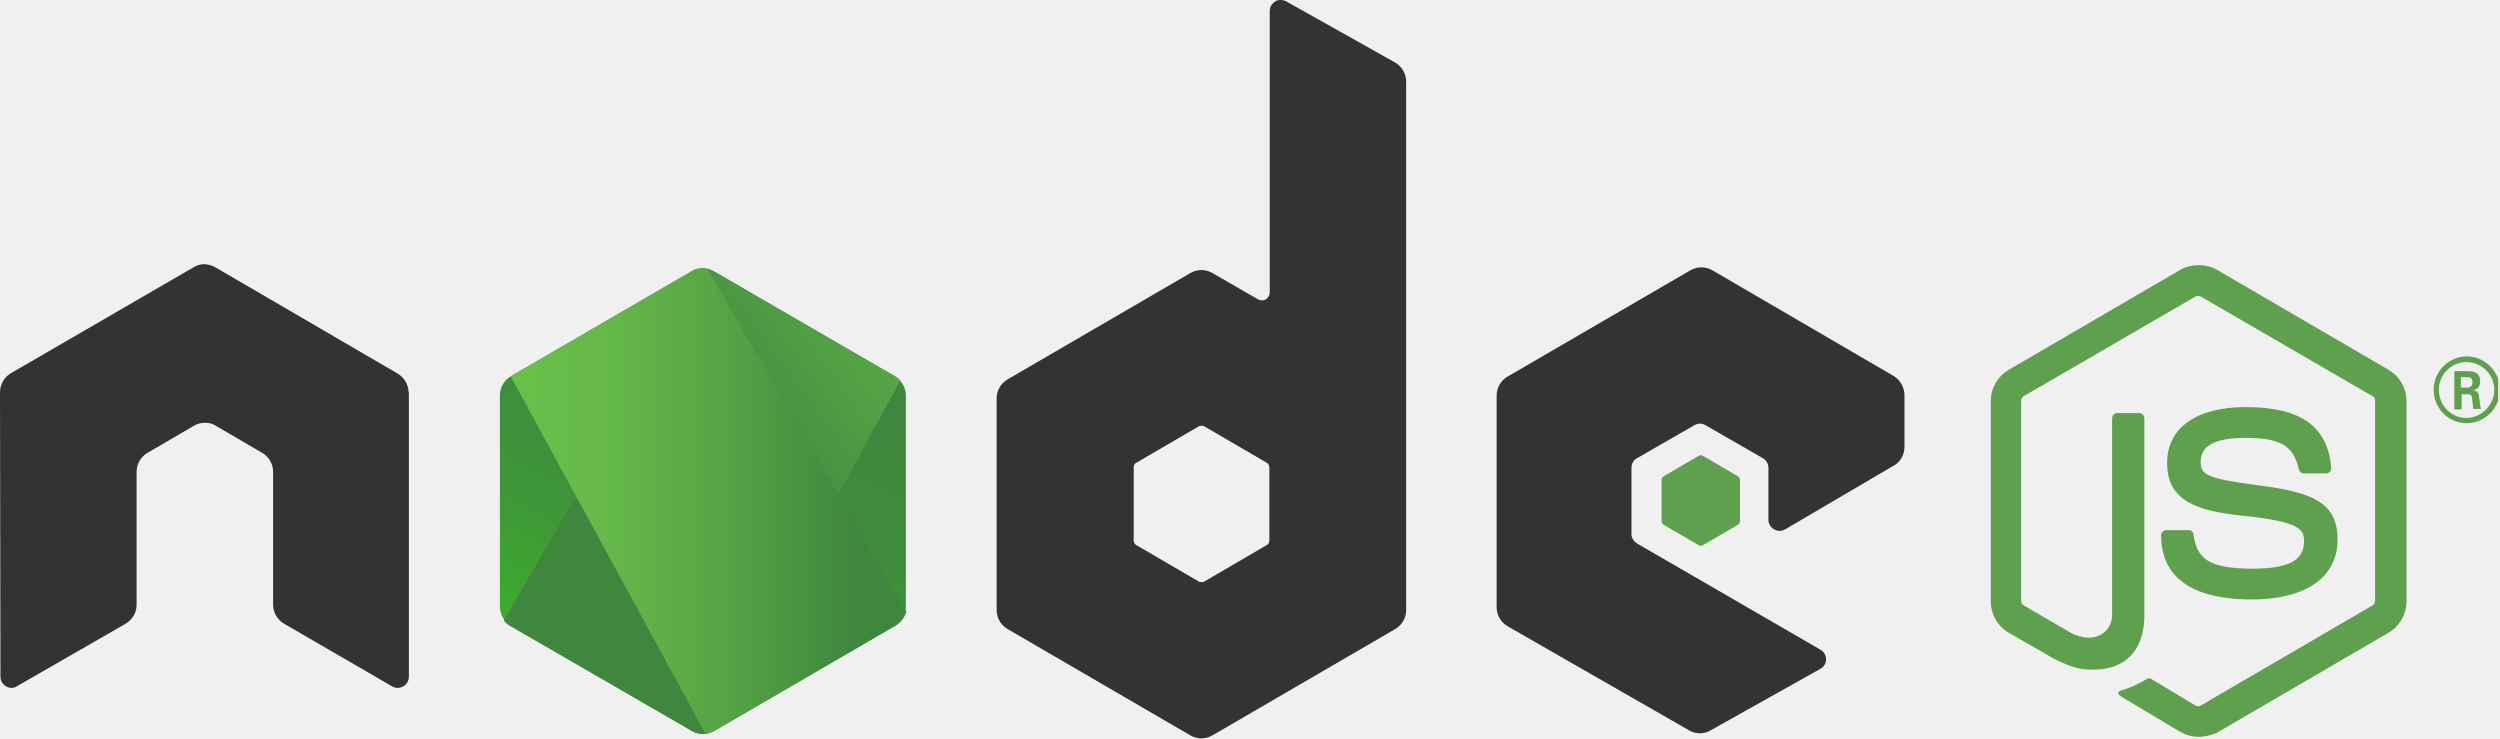
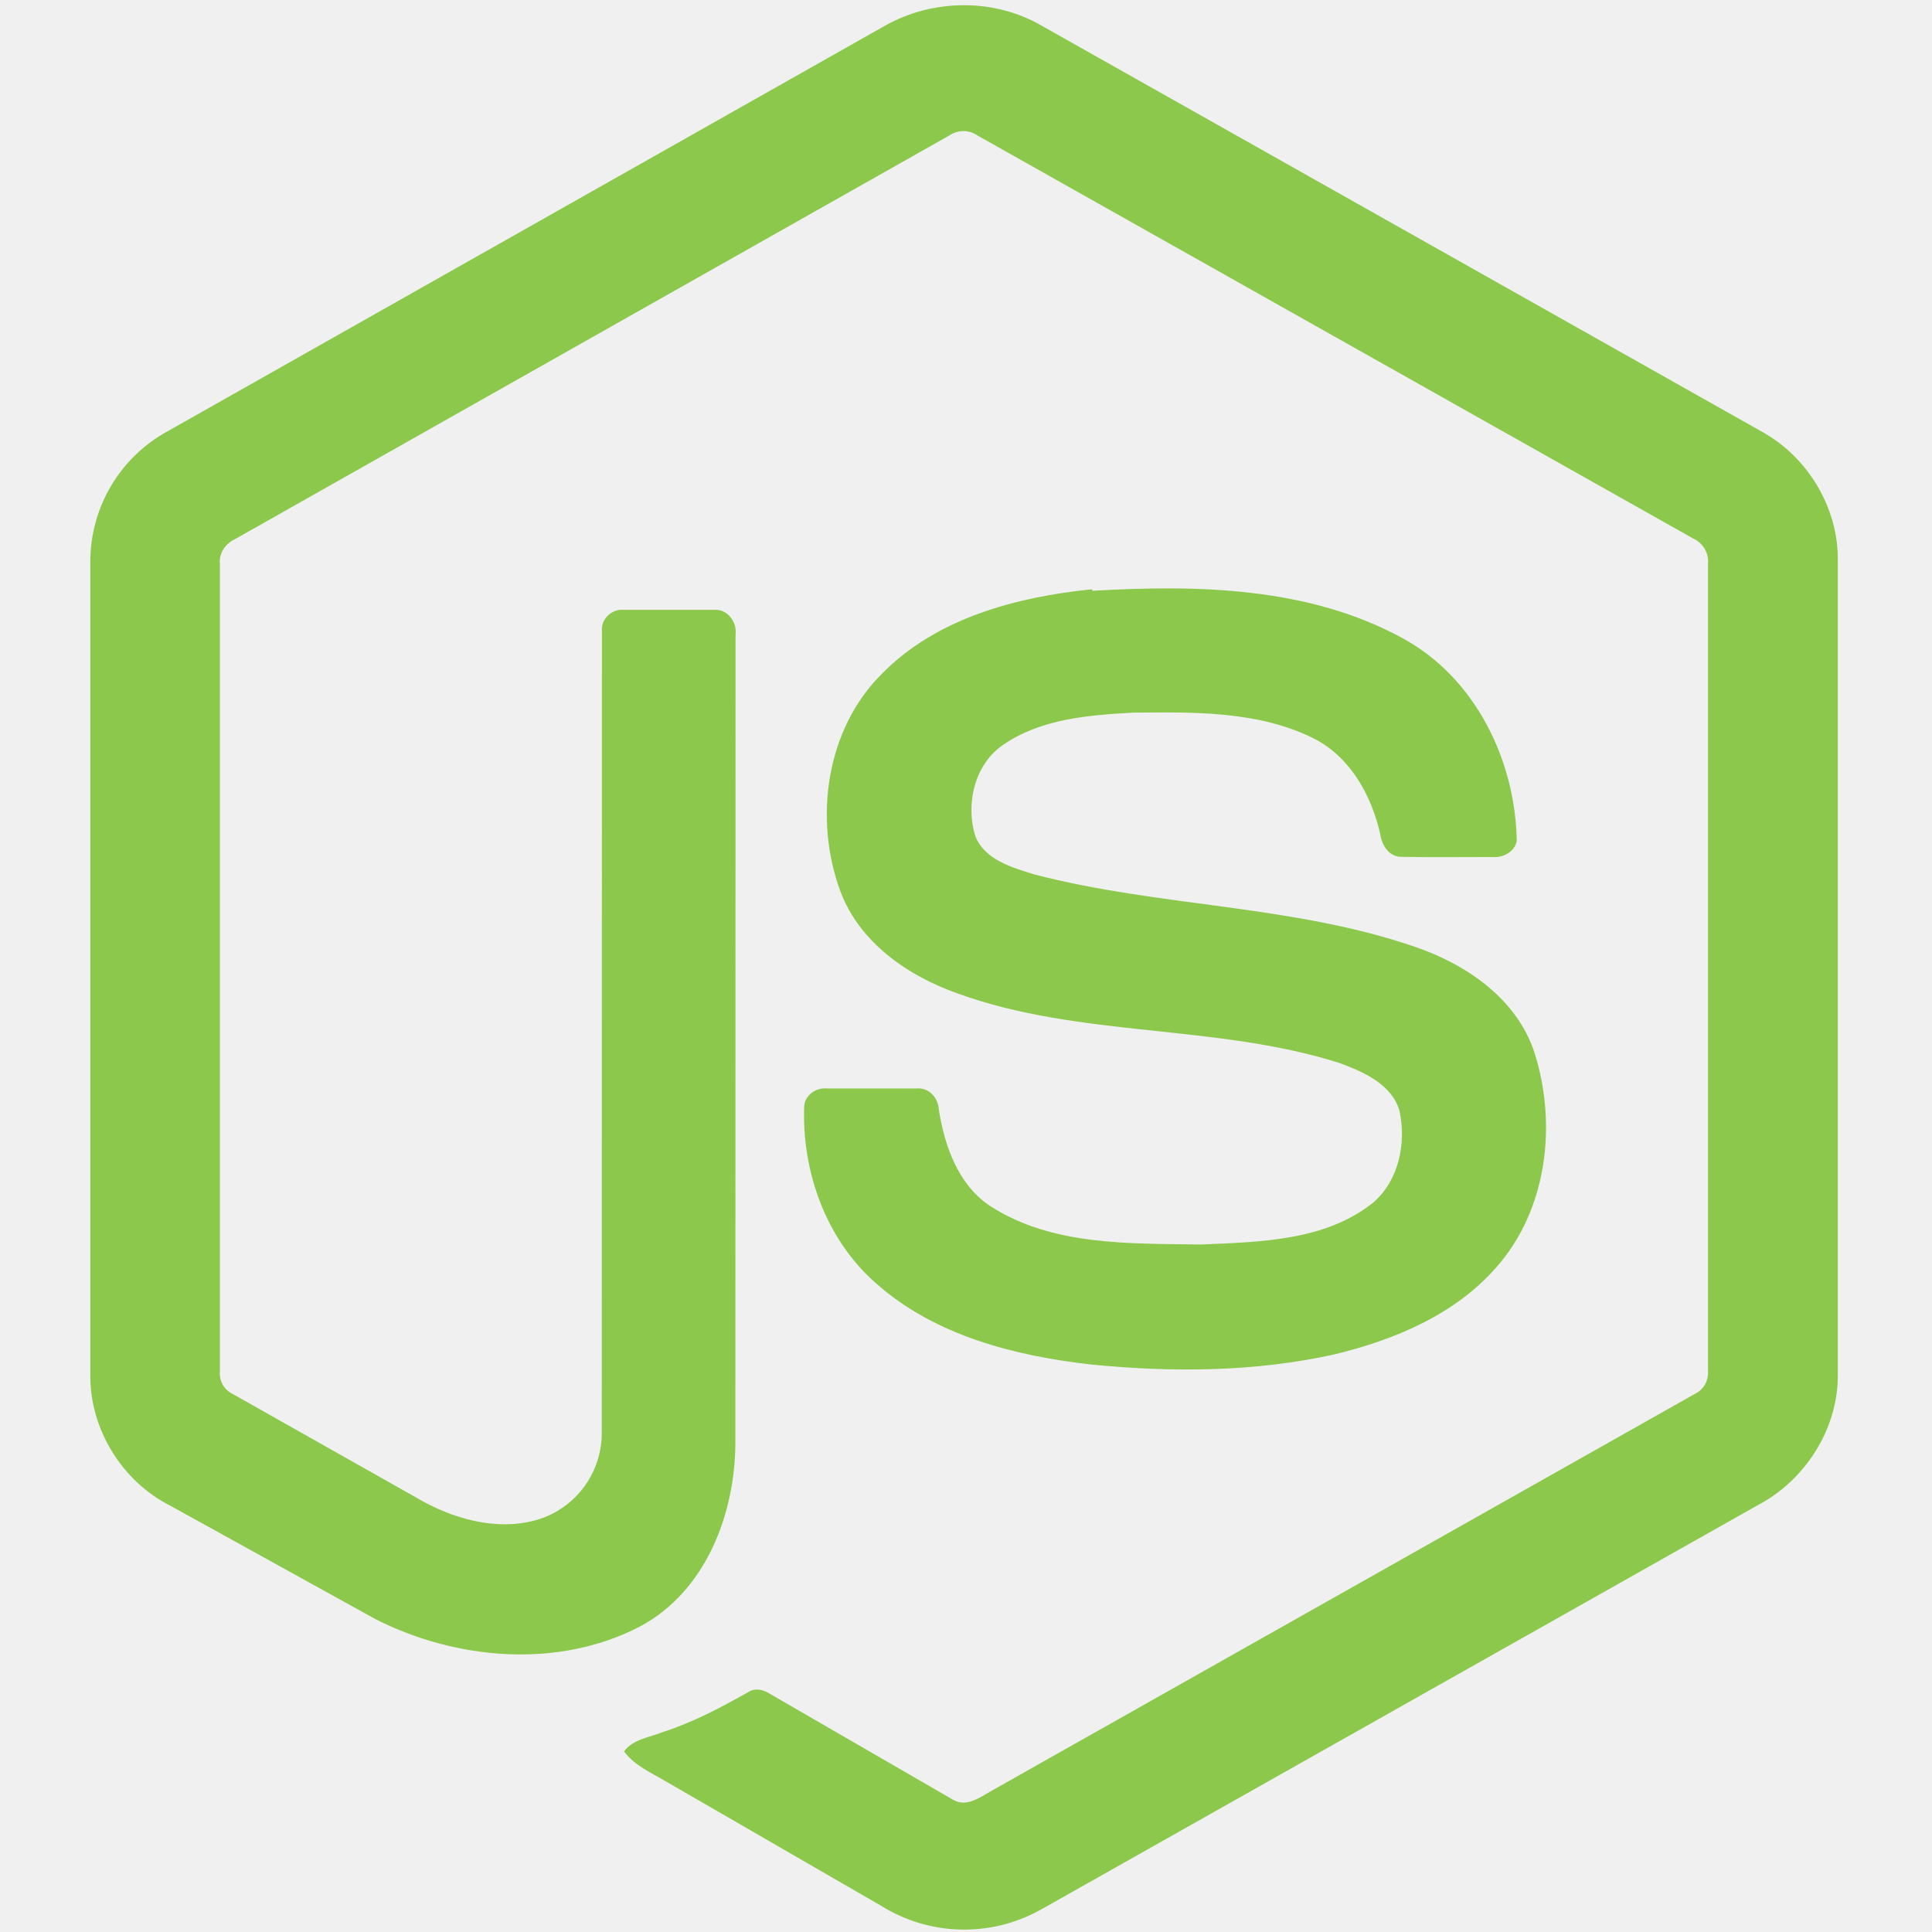
- <svg xmlns="http://www.w3.org/2000/svg" id="Layer_1" viewBox="0 0 267.2 78.9">
-   <defs>
-     <style>.cls-1{mask:url(#mask);}.cls-2{fill:url(#linear-gradient-3);}.cls-3{fill:url(#linear-gradient-2);}.cls-4{fill:url(#linear-gradient);}.cls-5,.cls-6{fill:#5fa04e;}.cls-7{fill:#fff;}.cls-6,.cls-8{fill-rule:evenodd;}.cls-8{fill:#333;}</style>
-     <mask id="mask" x="0" y="0" width="267.2" height="79.38" maskUnits="userSpaceOnUse">
-       <g id="mask0_1804_2337">
-         <path class="cls-7" d="M267,0H0v79.38h267V0Z" />
-       </g>
-     </mask>
-     <linearGradient id="linear-gradient" x1="83.09" y1="18.12" x2="65.4" y2="-17.75" gradientTransform="translate(0 55.53) scale(1 -1)" gradientUnits="userSpaceOnUse">
-       <stop offset="0" stop-color="#3f873f" />
-       <stop offset=".33" stop-color="#3f8b3d" />
-       <stop offset=".64" stop-color="#3e9638" />
-       <stop offset=".93" stop-color="#3da92e" />
-       <stop offset="1" stop-color="#3dae2b" />
-     </linearGradient>
-     <linearGradient id="linear-gradient-2" x1="72.16" y1="-.63" x2="121.53" y2="35.62" gradientTransform="translate(0 55.53) scale(1 -1)" gradientUnits="userSpaceOnUse">
-       <stop offset=".14" stop-color="#3f873f" />
-       <stop offset=".4" stop-color="#52a044" />
-       <stop offset=".71" stop-color="#64b749" />
-       <stop offset=".91" stop-color="#6abf4b" />
-     </linearGradient>
-     <linearGradient id="linear-gradient-3" x1="52.72" y1="1.97" x2="97.55" y2="1.97" gradientTransform="translate(0 55.53) scale(1 -1)" gradientUnits="userSpaceOnUse">
-       <stop offset=".09" stop-color="#6abf4b" />
-       <stop offset=".29" stop-color="#64b749" />
-       <stop offset=".6" stop-color="#52a044" />
-       <stop offset=".86" stop-color="#3f873f" />
-     </linearGradient>
-   </defs>
-   <g class="cls-1">
-     <path class="cls-5" d="M234.98,78.75c-.69,0-1.34-.19-1.93-.51l-6.12-3.66c-.92-.51-.46-.69-.18-.79,1.24-.42,1.47-.51,2.76-1.25.14-.09.32-.05.46.05l4.69,2.82c.18.09.41.09.55,0l18.36-10.7c.18-.09.28-.28.28-.51v-21.35c0-.23-.09-.42-.28-.51l-18.36-10.65c-.18-.09-.41-.09-.55,0l-18.36,10.65c-.18.09-.28.32-.28.51v21.35c0,.19.09.42.28.51l5.02,2.92c2.72,1.39,4.42-.23,4.42-1.85v-21.07c0-.28.23-.56.55-.56h2.35c.28,0,.55.23.55.56v21.07c0,3.66-1.98,5.79-5.43,5.79-1.06,0-1.89,0-4.23-1.16l-4.83-2.78c-1.2-.69-1.93-1.99-1.93-3.38v-21.35c0-1.39.74-2.69,1.93-3.38l18.36-10.7c1.15-.65,2.71-.65,3.86,0l18.36,10.7c1.2.69,1.93,1.99,1.93,3.38v21.35c0,1.39-.74,2.69-1.93,3.38l-18.36,10.7c-.55.23-1.24.42-1.93.42Z" />
-     <path class="cls-5" d="M240.69,64.07c-8.06,0-9.71-3.7-9.71-6.85,0-.28.23-.56.55-.56h2.39c.28,0,.51.19.51.46.37,2.45,1.43,3.66,6.31,3.66,3.87,0,5.52-.88,5.52-2.96,0-1.2-.46-2.08-6.49-2.69-5.02-.51-8.15-1.62-8.15-5.65,0-3.75,3.13-5.97,8.38-5.97,5.89,0,8.79,2.04,9.16,6.48,0,.14-.05.28-.14.42-.09.09-.23.19-.37.19h-2.44c-.23,0-.46-.19-.51-.42-.55-2.55-1.98-3.38-5.75-3.38-4.23,0-4.74,1.48-4.74,2.59,0,1.34.6,1.76,6.3,2.5,5.66.74,8.33,1.81,8.33,5.79s-3.36,6.39-9.16,6.39Z" />
-     <path class="cls-5" d="M267.2,41.66c0,1.94-1.61,3.57-3.55,3.57s-3.54-1.57-3.54-3.57,1.66-3.57,3.54-3.57,3.55,1.57,3.55,3.57ZM260.66,41.66c0,1.67,1.33,3.01,2.94,3.01s2.99-1.39,2.99-3.01-1.34-2.96-2.99-2.96c-1.56,0-2.94,1.3-2.94,2.96ZM262.32,39.67h1.38c.46,0,1.38,0,1.38,1.07,0,.74-.46.88-.74.97.55.05.6.42.65.93.05.32.09.88.18,1.07h-.83c0-.19-.14-1.2-.14-1.25-.05-.23-.14-.32-.41-.32h-.69v1.62h-.78v-4.08ZM263.06,41.43h.6c.51,0,.6-.37.6-.56,0-.56-.37-.56-.6-.56h-.64v1.11h.05Z" />
-     <path class="cls-8" d="M43.67,41.95c0-.83-.46-1.62-1.2-2.04l-19.47-11.35c-.32-.19-.69-.28-1.06-.32h-.18c-.37,0-.74.14-1.06.32L1.2,39.87c-.74.42-1.2,1.2-1.2,2.08l.05,30.38c0,.42.23.83.6,1.02.37.23.83.23,1.15,0l11.6-6.67c.74-.42,1.2-1.2,1.2-2.04v-14.22c0-.83.46-1.62,1.2-2.04l4.92-2.87c.37-.23.78-.32,1.2-.32s.83.09,1.15.32l4.92,2.87c.74.42,1.2,1.2,1.2,2.04v14.22c0,.83.46,1.62,1.2,2.04l11.51,6.67c.37.23.83.23,1.2,0,.37-.19.6-.6.6-1.02v-30.38Z" />
-     <path class="cls-8" d="M137.46.14c-.37-.19-.83-.19-1.15,0-.37.23-.6.6-.6,1.02v30.1c0,.28-.14.56-.42.74-.28.14-.55.14-.83,0l-4.88-2.82c-.74-.42-1.61-.42-2.35,0l-19.51,11.35c-.74.42-1.2,1.2-1.2,2.04v22.64c0,.83.46,1.62,1.2,2.04l19.51,11.35c.74.42,1.61.42,2.35,0l19.51-11.35c.74-.42,1.2-1.2,1.2-2.04V8.75c0-.88-.46-1.67-1.2-2.08L137.46.14ZM135.67,57.75c0,.23-.09.42-.28.51l-6.67,3.89c-.18.09-.41.09-.6,0l-6.67-3.89c-.18-.09-.28-.32-.28-.51v-7.78c0-.23.09-.42.28-.51l6.67-3.89c.18-.09.41-.09.6,0l6.67,3.89c.18.09.28.32.28.51v7.78Z" />
-     <path class="cls-8" d="M202.4,49.78c.74-.42,1.15-1.2,1.15-2.04v-5.51c0-.83-.46-1.62-1.15-2.04l-19.38-11.3c-.74-.42-1.61-.42-2.35,0l-19.51,11.34c-.74.42-1.2,1.2-1.2,2.04v22.64c0,.83.46,1.62,1.2,2.04l19.37,11.11c.74.42,1.61.42,2.3,0l11.74-6.58c.37-.19.6-.6.6-1.02s-.23-.83-.6-1.02l-19.6-11.35c-.37-.23-.6-.6-.6-1.02v-7.08c0-.42.23-.83.6-1.02l6.12-3.52c.37-.23.83-.23,1.2,0l6.12,3.52c.37.23.6.6.6,1.02v5.56c0,.42.23.83.6,1.02.37.23.83.23,1.2,0l11.6-6.81Z" />
-     <path class="cls-6" d="M181.55,48.72c.14-.09.32-.09.46,0l3.73,2.18c.14.09.23.23.23.42v4.35c0,.19-.09.32-.23.42l-3.73,2.18c-.14.09-.32.09-.46,0l-3.73-2.18c-.14-.09-.23-.23-.23-.42v-4.35c0-.19.09-.32.23-.42l3.73-2.18Z" />
-     <path class="cls-4" d="M76.3,28.99c-.74-.42-1.61-.42-2.35,0l-19.37,11.25c-.74.42-1.15,1.2-1.15,2.04v22.55c0,.83.46,1.62,1.15,2.04l19.37,11.25c.74.42,1.61.42,2.35,0l19.37-11.25c.74-.42,1.15-1.2,1.15-2.04v-22.55c0-.83-.46-1.62-1.15-2.04l-19.37-11.25Z" />
-     <path class="cls-3" d="M95.72,40.24l-19.47-11.25c-.18-.09-.41-.19-.6-.23l-21.81,37.56c.18.23.41.42.64.56l19.47,11.25c.55.32,1.2.42,1.79.23l20.48-37.69c-.14-.19-.32-.32-.51-.42Z" />
-     <path class="cls-2" d="M95.72,66.87c.55-.32.97-.88,1.15-1.48l-21.31-36.68c-.55-.09-1.15-.05-1.66.28l-19.33,11.21,20.85,38.25c.28-.05.6-.14.87-.28l19.42-11.3Z" />
-   </g>
+ <svg xmlns="http://www.w3.org/2000/svg" width="64" height="64" viewBox="0 0 32 32" preserveAspectRatio="xMidYMid" fill="#8cc84b">
+   <path d="M14.656.427c.8-.453 1.82-.455 2.6 0L29.2 7.16c.747.42 1.247 1.253 1.24 2.114v13.5c.005.897-.544 1.748-1.332 2.16l-11.88 6.702a2.6 2.6 0 0 1-2.639-.073l-3.565-2.06c-.243-.145-.516-.26-.688-.495.152-.204.422-.23.642-.32.496-.158.95-.4 1.406-.656.115-.08.256-.05.366.022l3.04 1.758c.217.125.437-.04.623-.145l11.665-6.583c.144-.07.224-.222.212-.38V9.334c.016-.18-.087-.344-.25-.417L16.19 2.244a.41.41 0 0 0-.465-.001L3.892 8.93c-.16.073-.27.235-.25.415v13.37c-.014.158.07.307.215.375l3.162 1.785c.594.32 1.323.5 1.977.265a1.5 1.5 0 0 0 .971-1.409l.003-13.29c-.014-.197.172-.36.363-.34h1.52c.2-.005.357.207.33.405L12.18 23.88c.001 1.188-.487 2.48-1.586 3.063-1.354.7-3.028.553-4.366-.12l-3.4-1.88c-.8-.4-1.337-1.264-1.332-2.16v-13.5a2.46 2.46 0 0 1 1.282-2.141L14.656.427zM18.1 9.785c1.727-.1 3.576-.066 5.13.785 1.203.652 1.87 2.02 1.892 3.358-.034.18-.222.28-.394.267-.5-.001-1.002.007-1.504-.003-.213.008-.336-.188-.363-.376-.144-.64-.493-1.273-1.095-1.582-.924-.463-1.996-.44-3.004-.43-.736.04-1.527.103-2.15.535-.48.328-.624 1-.453 1.522.16.383.603.506.964.62 2.082.544 4.287.5 6.33 1.207.845.292 1.672.86 1.962 1.745.378 1.186.213 2.604-.63 3.556-.684.784-1.68 1.2-2.675 1.442-1.323.295-2.695.302-4.038.17-1.263-.144-2.577-.476-3.552-1.336-.834-.724-1.24-1.852-1.2-2.94.01-.184.193-.312.37-.297h1.5c.202-.014.35.16.36.35.093.6.322 1.25.854 1.6 1.026.662 2.313.616 3.487.635.973-.043 2.065-.056 2.86-.7.42-.367.543-.98.43-1.508-.123-.446-.6-.653-1-.8-2.055-.65-4.285-.414-6.32-1.15-.826-.292-1.625-.844-1.942-1.693-.443-1.2-.24-2.687.693-3.607.9-.915 2.22-1.268 3.47-1.394z" />
</svg>
